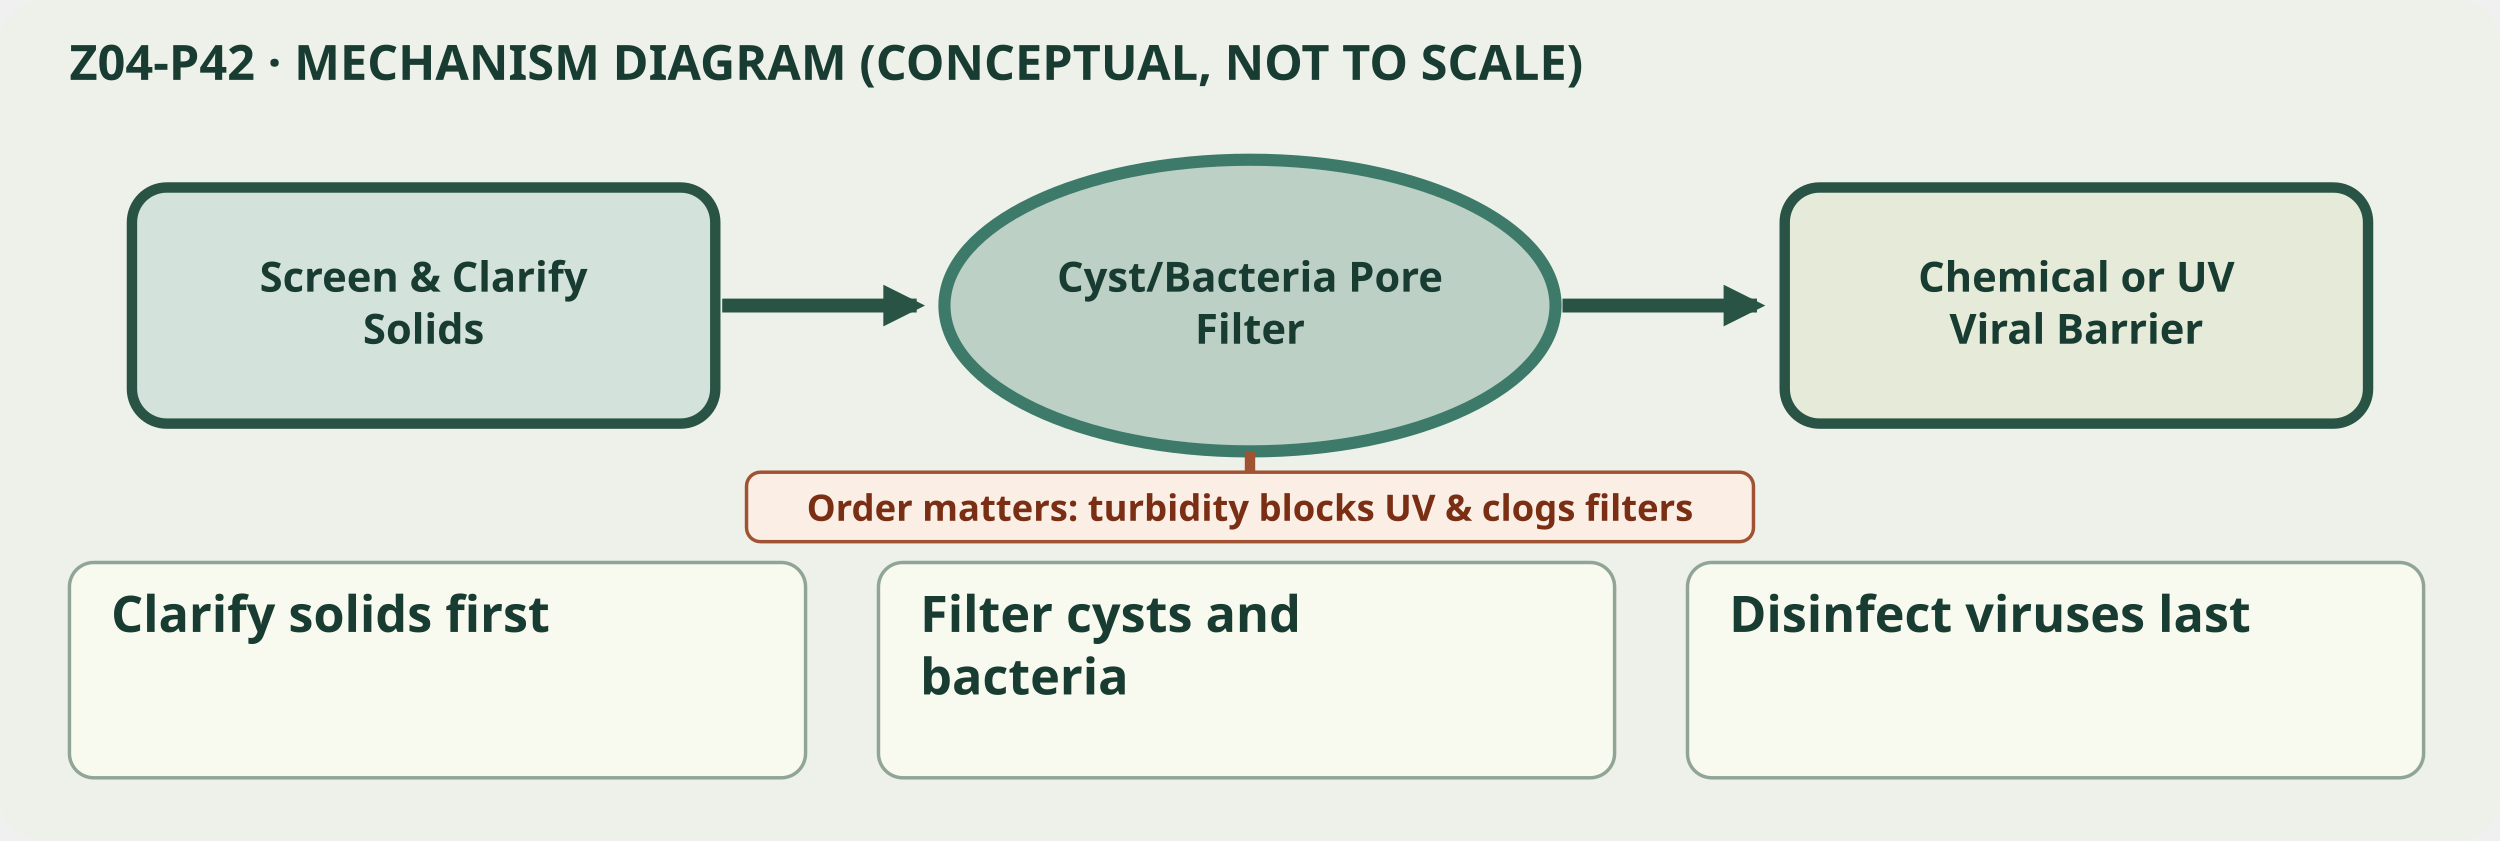
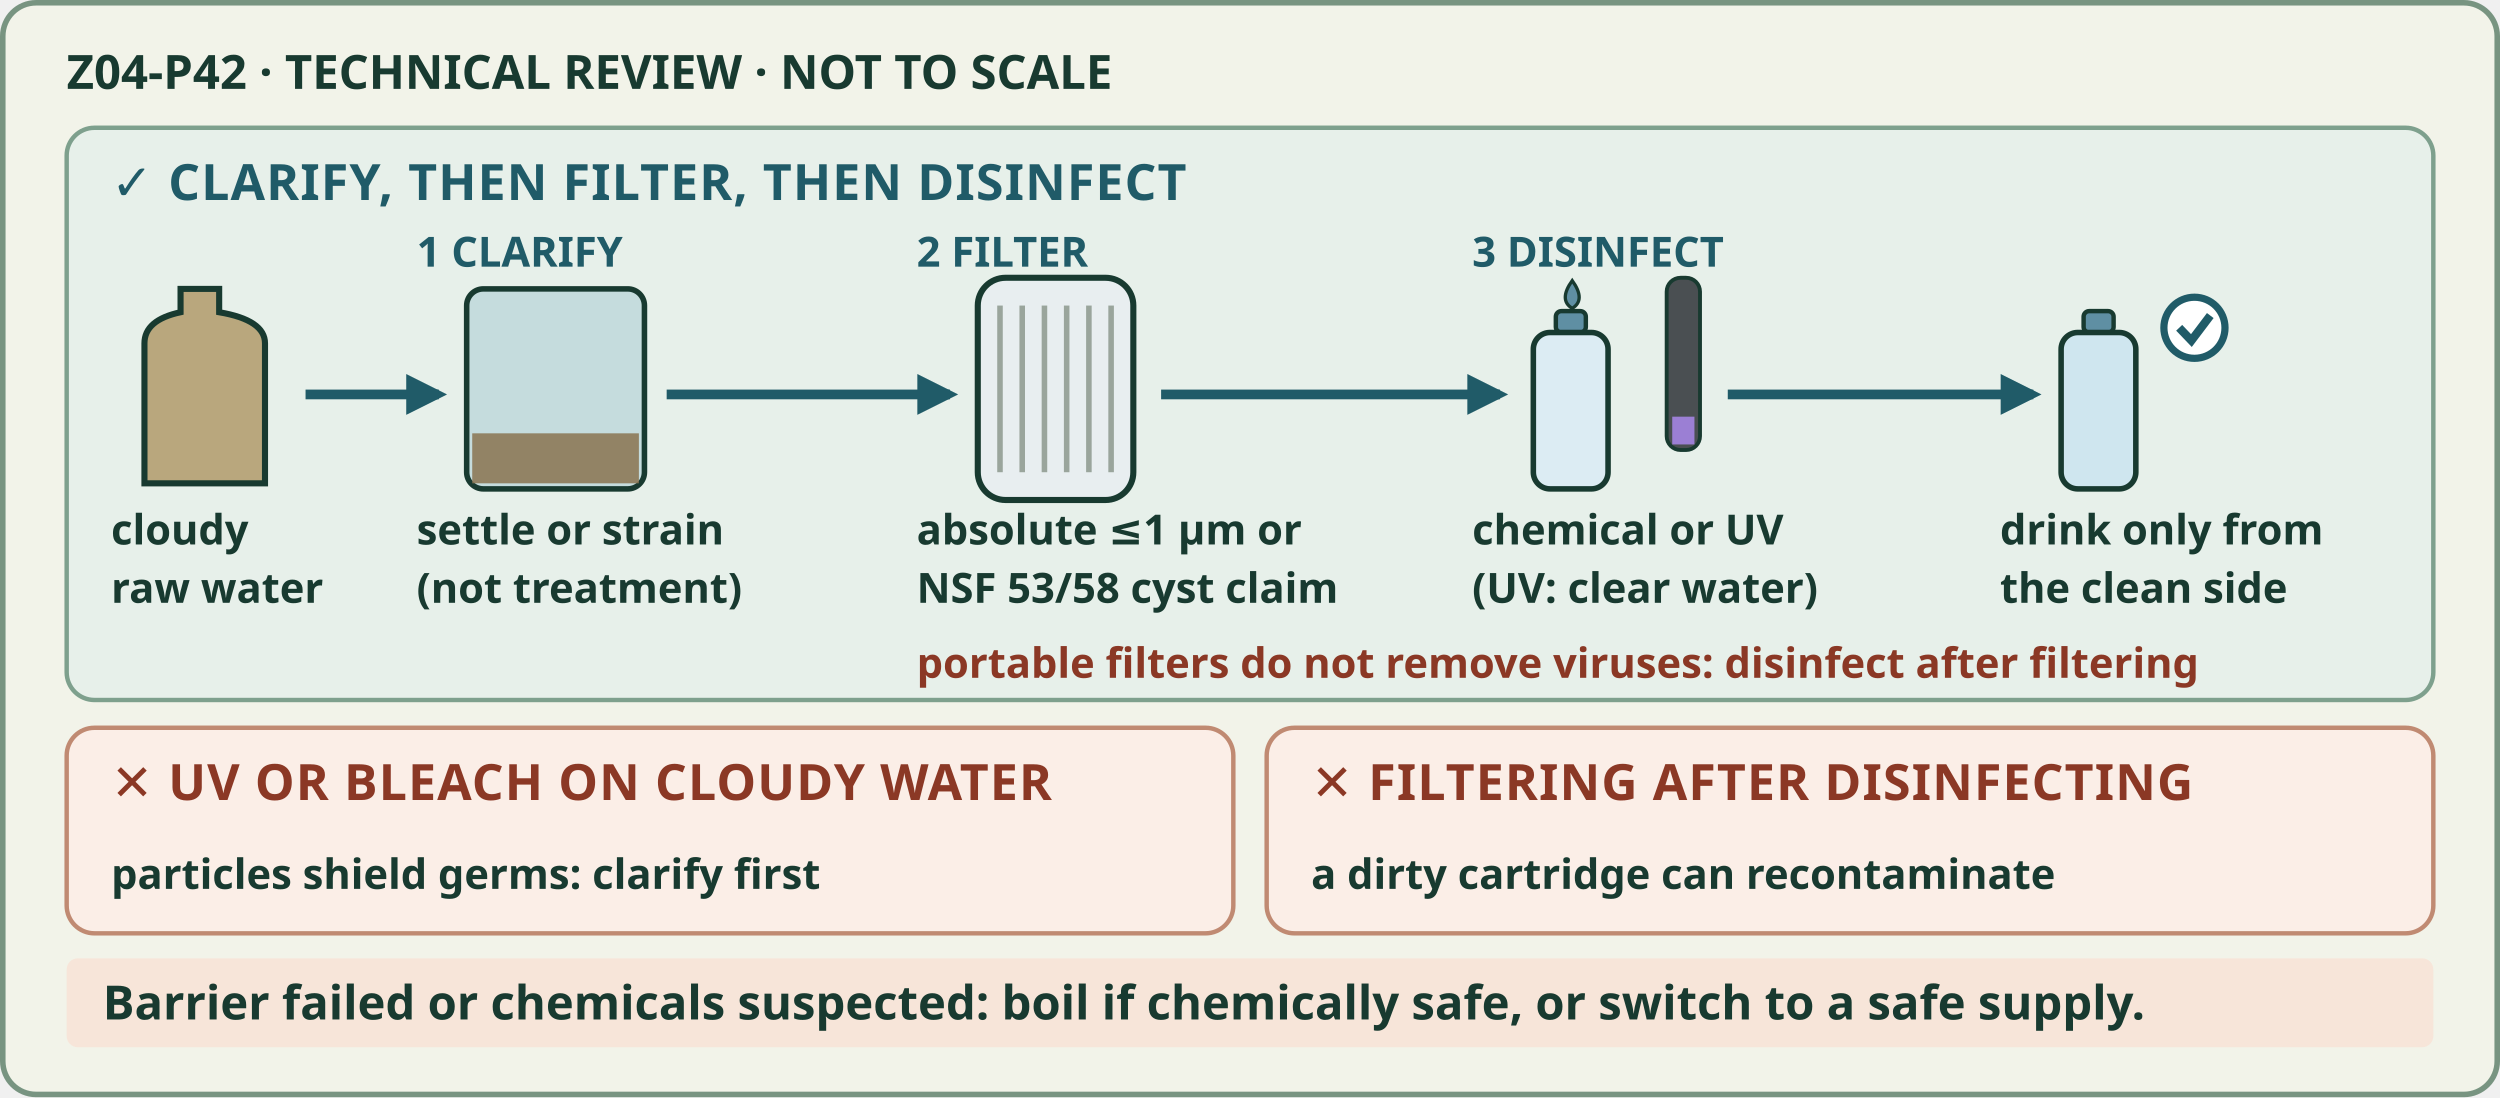
- <svg xmlns="http://www.w3.org/2000/svg" viewBox="0 0 720 242" role="img" aria-labelledby="title desc">
+ <svg xmlns="http://www.w3.org/2000/svg" viewBox="0 0 900 395" role="img" aria-labelledby="title desc">
  <defs>
-     <marker id="arrow" viewBox="0 0 10 10" markerWidth="3" markerHeight="3" refX="8" refY="5" orient="auto">
-       <path d="M0 0L10 5 0 10Z" fill="#285345" />
+     <marker id="m-flow" viewBox="0 0 10 10" refX="8" refY="5" markerWidth="4.2" markerHeight="4.2" orient="auto">
+       <path d="M0 0L10 5L0 10Z" fill="#205b68" />
+     </marker>
+     <marker id="m-reverse" viewBox="0 0 10 10" refX="8" refY="5" markerWidth="4.2" markerHeight="4.2" orient="auto">
+       <path d="M0 0L10 5L0 10Z" fill="#8b3825" />
+     </marker>
+     <marker id="m-load" viewBox="0 0 10 10" refX="8" refY="5" markerWidth="4.2" markerHeight="4.2" orient="auto">
+       <path d="M0 0L10 5L0 10Z" fill="#3b3b3b" />
+     </marker>
+     <marker id="m-air" viewBox="0 0 10 10" refX="8" refY="5" markerWidth="4.2" markerHeight="4.2" orient="auto">
+       <path d="M0 0L10 5L0 10Z" fill="#6b7f8c" />
+     </marker>
+     <marker id="m-ink" viewBox="0 0 10 10" refX="8" refY="5" markerWidth="4.2" markerHeight="4.2" orient="auto">
+       <path d="M0 0L10 5L0 10Z" fill="#183a30" />
    </marker>
  </defs>
-   <rect width="720" height="242" rx="12" fill="#edf1e9" />
-   <g font-family="system-ui,sans-serif" font-size="14.5" font-weight="650" fill="#183c31">
-     <text x="20" y="23" font-size="14" font-weight="700" fill="#183c31" text-anchor="start">Z04-P42 · MECHANISM DIAGRAM (CONCEPTUAL, NOT TO SCALE)</text>
-     <g id="mechanism-artwork">
-       <rect x="38" y="54" width="168" height="68" rx="10" fill="#d3e3dc" stroke="#285345" stroke-width="3" />
-       <text x="122" y="84" font-size="12" font-weight="650" fill="#183c31" text-anchor="middle">Screen &amp; Clarify</text>
-       <text x="122" y="99" font-size="12" font-weight="650" fill="#183c31" text-anchor="middle">Solids</text>
-       <path d="M208 88h56" stroke="#285345" stroke-width="4" marker-end="url(#arrow)" />
-       <ellipse cx="360" cy="88" rx="88" ry="42" fill="#3d7a69" fill-opacity="0.28" stroke="#3d7a69" stroke-width="3.5" />
-       <text x="360" y="84" font-size="12" font-weight="700" fill="#183c31" text-anchor="middle">Cyst/Bacteria Pore</text>
-       <text x="360" y="99" font-size="12" font-weight="700" fill="#183c31" text-anchor="middle">Filter</text>
-       <path d="M450 88h56" stroke="#285345" stroke-width="4" marker-end="url(#arrow)" />
-       <rect x="514" y="54" width="168" height="68" rx="10" fill="#e5ebd8" stroke="#285345" stroke-width="3" />
-       <text x="598" y="84" font-size="12" font-weight="650" fill="#183c31" text-anchor="middle">Chemical or UV</text>
-       <text x="598" y="99" font-size="12" font-weight="650" fill="#183c31" text-anchor="middle">Viral Barrier</text>
-       <path d="M360 130v14" stroke="#a05332" stroke-width="3" />
-       <rect x="215" y="136" width="290" height="20" rx="4" fill="#faeee5" stroke="#a05332" />
-       <text x="360" y="150" font-size="10.5" font-weight="650" fill="#7a2f15" text-anchor="middle">Order matters: turbidity blocks UV &amp; clogs filters</text>
-     </g>
-     <g id="stage-panels">
-       <rect x="20" y="162" width="212" height="62" rx="7" fill="#f9faef" stroke="#90a595" />
-       <text x="32" y="182" font-size="14.5" font-weight="650" fill="#183c31" text-anchor="start">Clarify solids first</text>
-       <rect x="253" y="162" width="212" height="62" rx="7" fill="#f9faef" stroke="#90a595" />
-       <text x="265" y="182" font-size="14.5" font-weight="650" fill="#183c31" text-anchor="start">Filter cysts and</text>
-       <text x="265" y="200" font-size="14.5" font-weight="650" fill="#183c31" text-anchor="start">bacteria</text>
-       <rect x="486" y="162" width="212" height="62" rx="7" fill="#f9faef" stroke="#90a595" />
-       <text x="498" y="182" font-size="14.5" font-weight="650" fill="#183c31" text-anchor="start">Disinfect viruses last</text>
-     </g>
+   <style>text{font:650 19px system-ui,sans-serif;fill:#183a30}.small{font-size:17px}.tiny{font-size:15px}.head{font-size:18px;letter-spacing:.4px}.warn{fill:#8b3825}.ok{fill:#205b68}.mute{fill:#4c5d55}.inv{fill:#ffffff}.lead{fill:none;stroke:#365c50;stroke-width:1.6}</style>
+   <rect x="1" y="1" width="898" height="393" rx="12" fill="#f2f3e9" stroke="#789481" stroke-width="2" />
+   <text x="24" y="32" class="small">Z04-P42 · TECHNICAL REVIEW · NOT TO SCALE</text>
+   <g id="z04-p42-artwork">
+     <rect x="24" y="46" width="852" height="206" rx="10" fill="#e7f0ea" stroke="#7ea08d" stroke-width="1.6" />
+     <text x="40" y="72" class="head ok">✓ CLARIFY, THEN FILTER, THEN DISINFECT</text>
+     <path d="M52 174V123.6Q52 115.2 65 112.4V104H78.9V112.4Q95.4 115.2 95.4 123.6V174Z" fill="#b9a77d" stroke="#183a30" stroke-width="2.2" />
+     <text x="40" y="196" class="tiny">cloudy</text>
+     <text x="40" y="217" class="tiny">raw water</text>
+     <rect x="168" y="104" width="64" height="72" rx="6" fill="#9cc3cf" fill-opacity=".45" stroke="#183a30" stroke-width="2" />
+     <rect x="170" y="156" width="60" height="18" fill="#8a7350" fill-opacity=".85" />
+     <text x="150" y="96" class="tiny ok">1 CLARIFY</text>
+     <text x="150" y="196" class="tiny">settle or strain</text>
+     <text x="150" y="217" class="tiny">(not treatment)</text>
+     <rect x="352" y="100" width="56" height="80" rx="10" fill="#e8eef0" stroke="#183a30" stroke-width="2.2" />
+     <path d="M360 110v60" stroke="#9aa59c" stroke-width="2" />
+     <path d="M368 110v60" stroke="#9aa59c" stroke-width="2" />
+     <path d="M376 110v60" stroke="#9aa59c" stroke-width="2" />
+     <path d="M384 110v60" stroke="#9aa59c" stroke-width="2" />
+     <path d="M392 110v60" stroke="#9aa59c" stroke-width="2" />
+     <path d="M400 110v60" stroke="#9aa59c" stroke-width="2" />
+     <text x="330" y="96" class="tiny ok">2 FILTER</text>
+     <text x="330" y="196" class="tiny">absolute ≤1 µm or</text>
+     <text x="330" y="217" class="tiny">NSF 53/58 cyst claim</text>
+     <rect x="560.1" y="112" width="10.8" height="7.7" rx="2" fill="#5f8fa3" stroke="#183a30" stroke-width="1.6" />
+     <rect x="552" y="119.7" width="26.9" height="56.3" rx="6" fill="#dcecf3" stroke="#183a30" stroke-width="2" />
+     <path d="M566 101q-5 7 0 10q5-3 0-10z" fill="#5f8fa3" stroke="#183a30" stroke-width="1.2" />
+     <rect x="600" y="100" width="12" height="62" rx="5" fill="#4a4f52" stroke="#183a30" stroke-width="1.4" />
+     <rect x="602" y="150" width="8" height="10" fill="#9b7fd4" />
+     <text x="530" y="96" class="tiny ok">3 DISINFECT</text>
+     <text x="530" y="196" class="tiny">chemical or UV</text>
+     <text x="530" y="217" class="tiny">(UV: clear water)</text>
+     <rect x="750.1" y="112" width="10.8" height="7.7" rx="2" fill="#5f8fa3" stroke="#183a30" stroke-width="1.6" />
+     <rect x="742" y="119.7" width="26.9" height="56.3" rx="6" fill="#cfe6ef" stroke="#183a30" stroke-width="2" />
+     <circle cx="790" cy="118" r="11" fill="#fff" stroke="#205b68" stroke-width="2.6" />
+     <path d="M784.5 118L788.9 122.6L795.7 113.6" fill="none" stroke="#205b68" stroke-width="3" />
+     <text x="720" y="196" class="tiny">drink only from</text>
+     <text x="720" y="217" class="tiny">the clean side</text>
+     <path d="M110 142H158" fill="none" stroke="#205b68" stroke-width="3.5" marker-end="url(#m-flow)" />
+     <path d="M240 142H342" fill="none" stroke="#205b68" stroke-width="3.5" marker-end="url(#m-flow)" />
+     <path d="M418 142H540" fill="none" stroke="#205b68" stroke-width="3.5" marker-end="url(#m-flow)" />
+     <path d="M622 142H732" fill="none" stroke="#205b68" stroke-width="3.5" marker-end="url(#m-flow)" />
+     <text x="330" y="244" class="tiny warn">portable filters do not remove viruses: disinfect after filtering</text>
+     <rect x="24" y="262" width="420" height="74" rx="10" fill="#fbeee7" stroke="#c08a72" stroke-width="1.6" />
+     <text x="40" y="288" class="head warn">✕ UV OR BLEACH ON CLOUDY WATER</text>
+     <text x="40" y="320" class="tiny">particles shield germs: clarify first</text>
+     <rect x="456" y="262" width="420" height="74" rx="10" fill="#fbeee7" stroke="#c08a72" stroke-width="1.6" />
+     <text x="472" y="288" class="head warn">✕ FILTERING AFTER DISINFECTING</text>
+     <text x="472" y="320" class="tiny">a dirty cartridge can recontaminate</text>
+     <rect x="24" y="345" width="852" height="32" rx="4" fill="#f7e5d9" />
+     <text x="37" y="367" class="small">Barrier failed or chemicals suspected: boil if chemically safe, or switch to a safe supply.</text>
  </g>
</svg>
